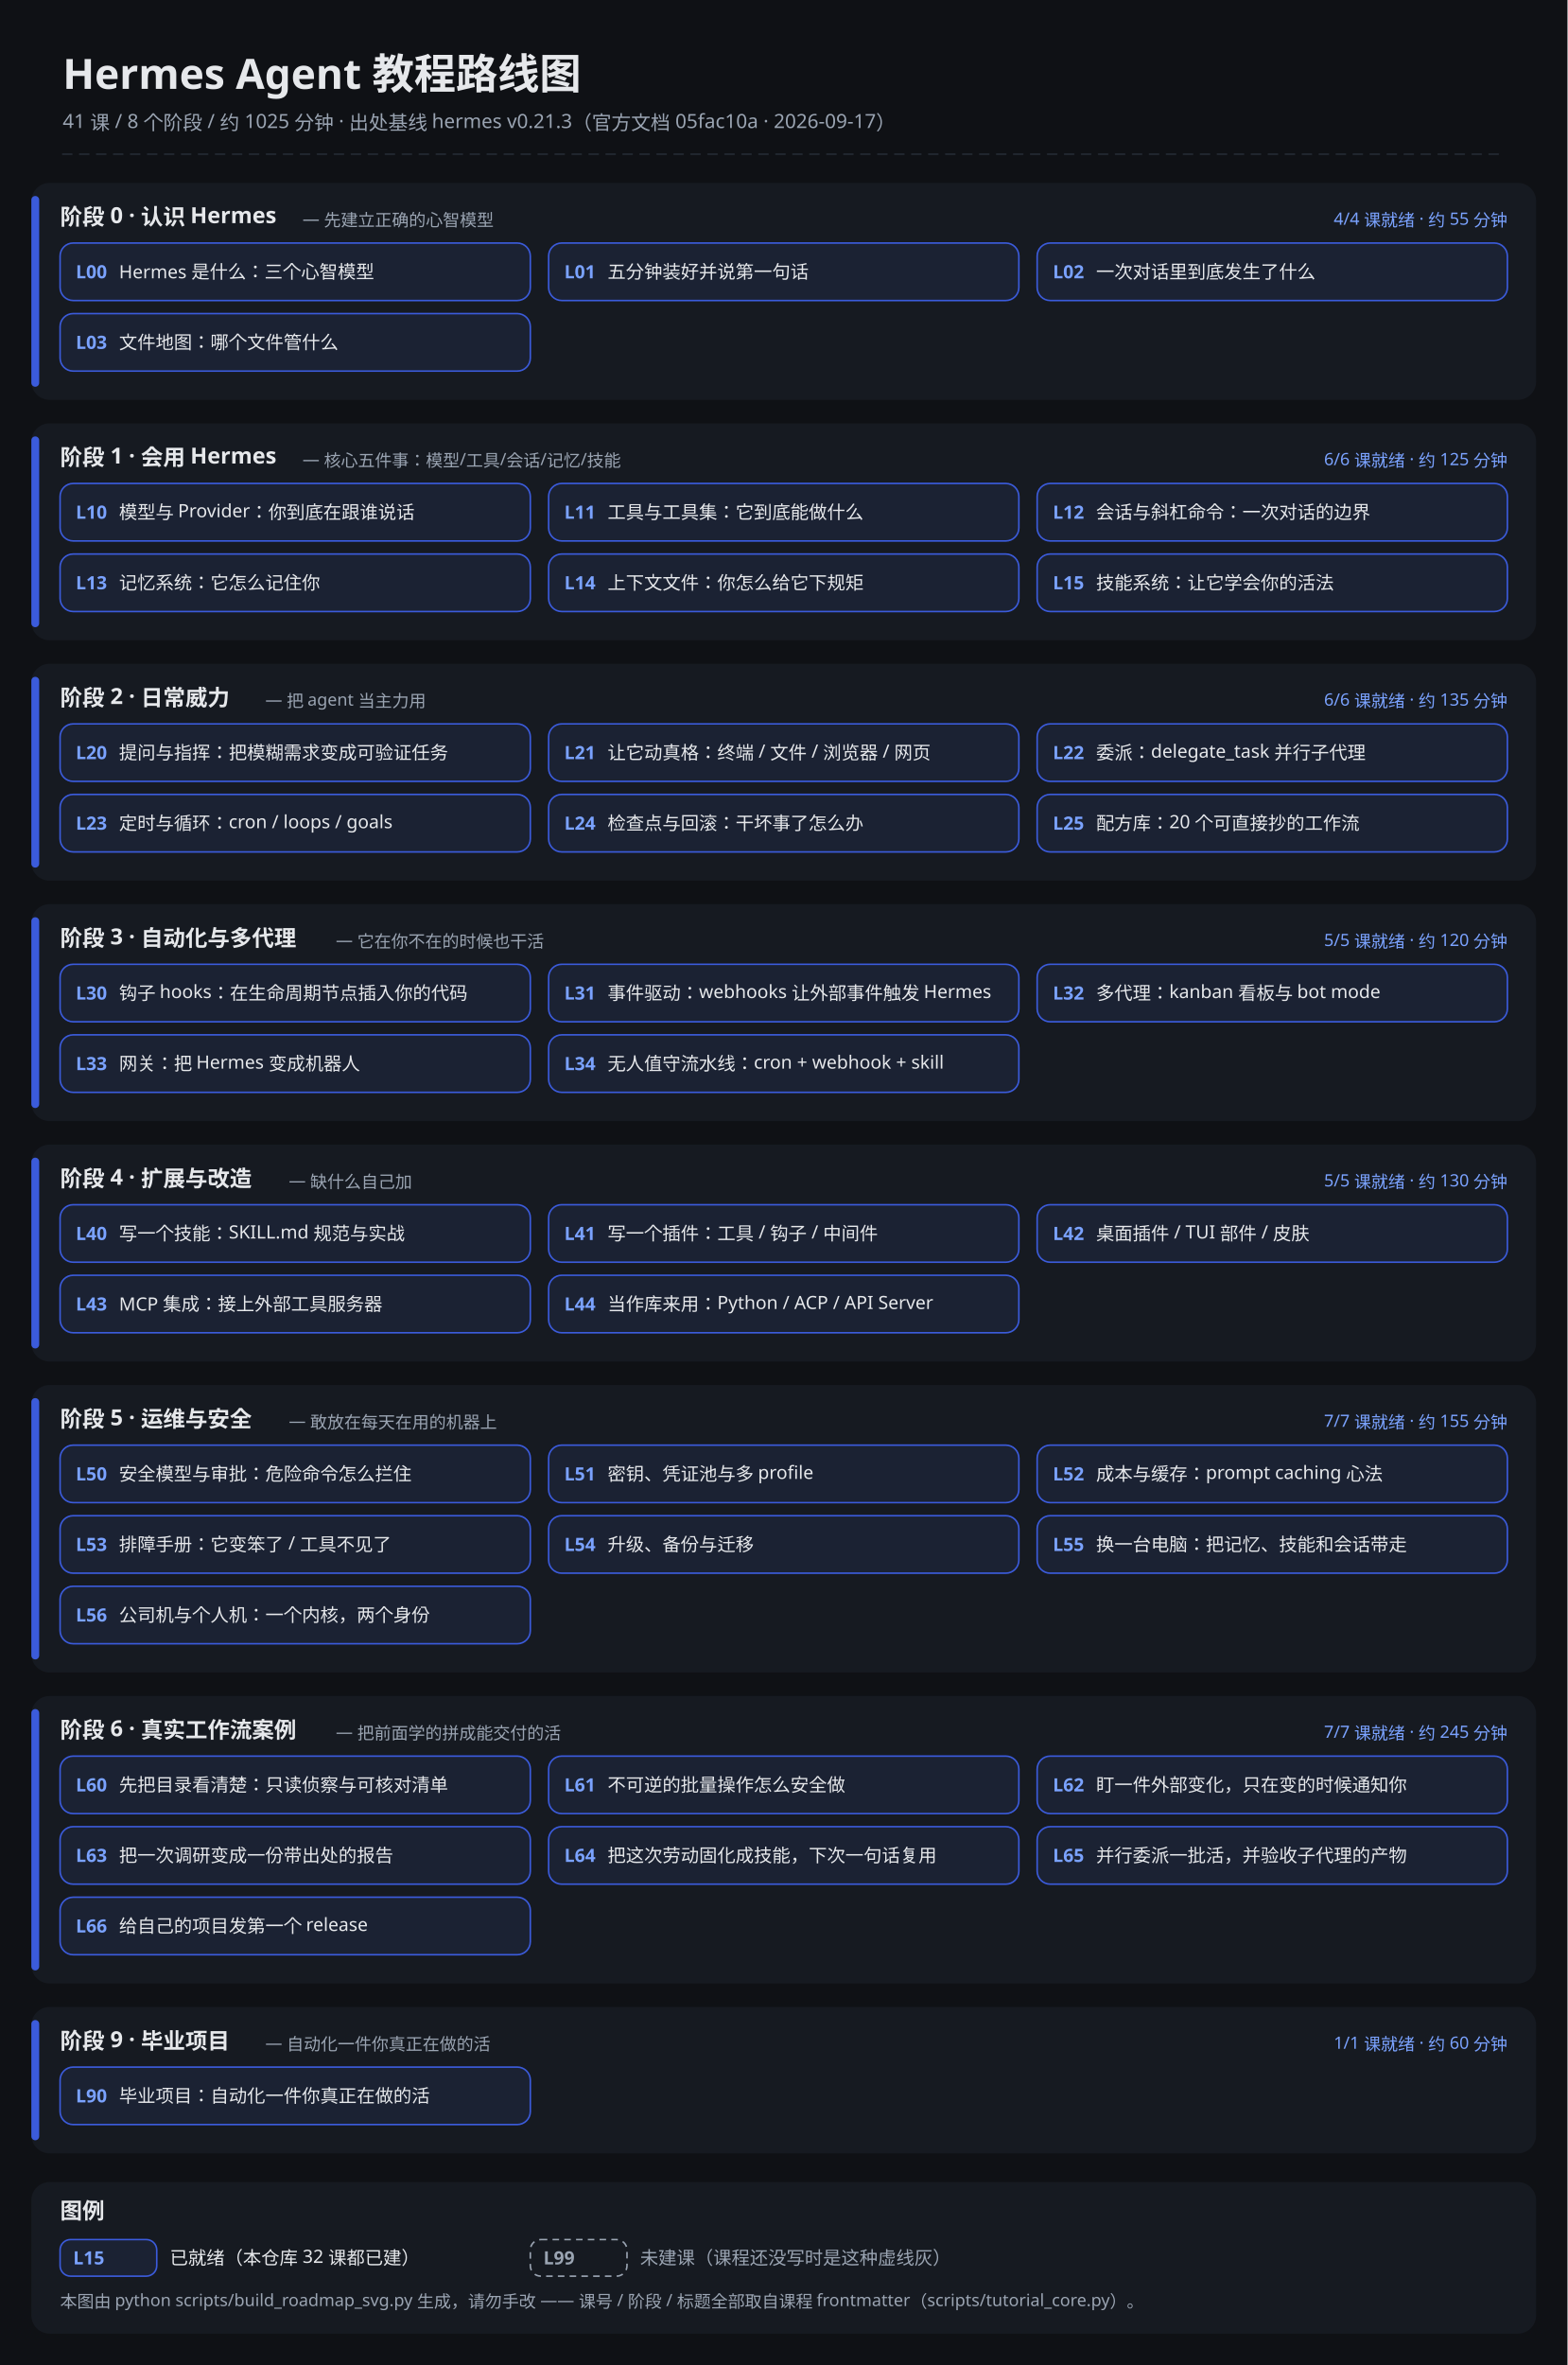
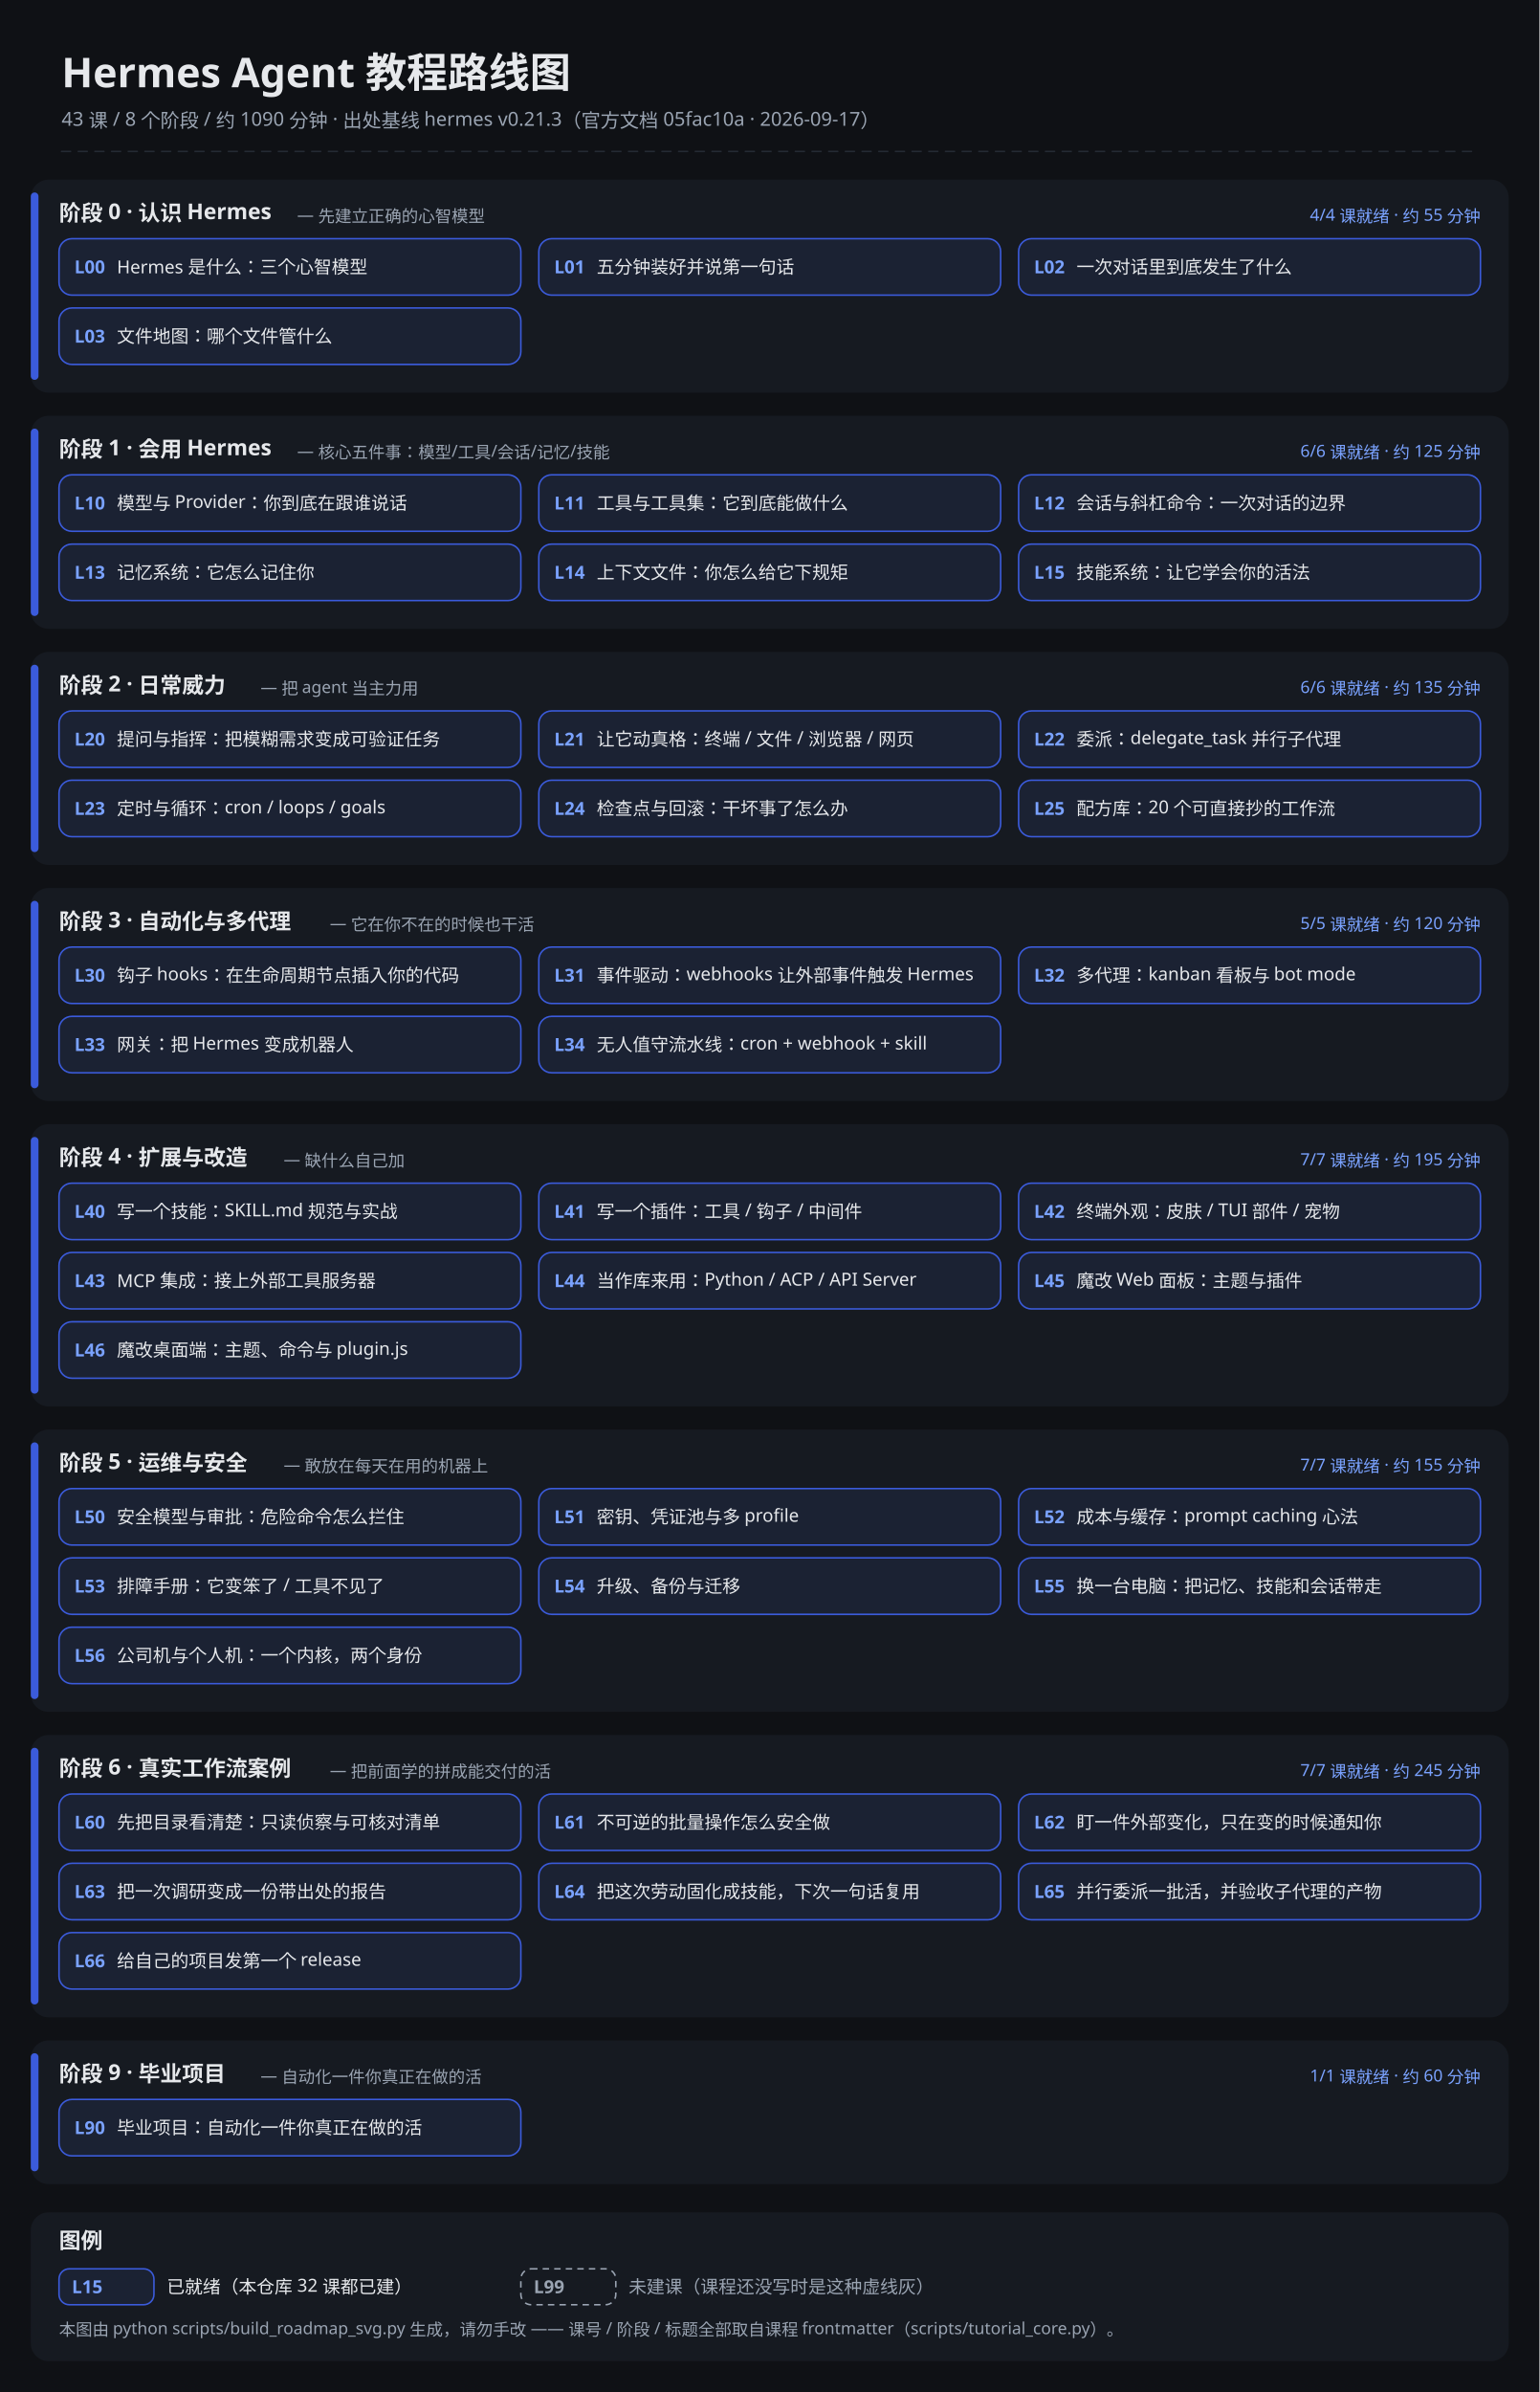
- <svg xmlns="http://www.w3.org/2000/svg" width="1200" height="1810" viewBox="0 0 1200 1810" role="img" aria-labelledby="rm-title rm-desc">
-   <rect x="0" y="0" width="1200" height="1810" fill="#0f1115" />
+ <svg xmlns="http://www.w3.org/2000/svg" width="1200" height="1864" viewBox="0 0 1200 1864" role="img" aria-labelledby="rm-title rm-desc">
+   <rect x="0" y="0" width="1200" height="1864" fill="#0f1115" />
  <text x="48" y="68" font-family="system-ui, 'Microsoft YaHei', 'PingFang SC', sans-serif" font-size="32" fill="#e6e8eb" font-weight="700">Hermes Agent 教程路线图</text>
-   <text x="48" y="98" font-family="system-ui, 'Microsoft YaHei', 'PingFang SC', sans-serif" font-size="15" fill="#9aa4b2">41 课 / 8 个阶段 / 约 1025 分钟 · 出处基线 hermes v0.21.3（官方文档 05fac10a · 2026-09-17）</text>
+   <text x="48" y="98" font-family="system-ui, 'Microsoft YaHei', 'PingFang SC', sans-serif" font-size="15" fill="#9aa4b2">43 课 / 8 个阶段 / 约 1090 分钟 · 出处基线 hermes v0.21.3（官方文档 05fac10a · 2026-09-17）</text>
  <line x1="48" y1="118" x2="1152" y2="118" stroke="#242a33" stroke-width="1.2" stroke-dasharray="7 6" stroke-linecap="round" />
  <rect x="24" y="140" width="1152" height="166" fill="#161a21" rx="14" />
  <rect x="24" y="150" width="6" height="146" fill="#3b5bdb" rx="3" />
  <text x="46" y="172" font-family="system-ui, 'Microsoft YaHei', 'PingFang SC', sans-serif" font-size="17" fill="#e6e8eb" font-weight="700">阶段 0 · 认识 Hermes</text>
  <text x="231.6" y="172" font-family="system-ui, 'Microsoft YaHei', 'PingFang SC', sans-serif" font-size="13" fill="#9aa4b2">— 先建立正确的心智模型</text>
  <text x="1154" y="172" font-family="system-ui, 'Microsoft YaHei', 'PingFang SC', sans-serif" font-size="13" fill="#7aa2ff" text-anchor="end">4/4 课就绪 · 约 55 分钟</text>
  <g>
    <rect x="46" y="186" width="360" height="44" fill="#1b2233" rx="10" stroke="#3b5bdb" stroke-width="1.2" />
    <text x="58" y="213" font-family="system-ui, 'Microsoft YaHei', 'PingFang SC', sans-serif" font-size="14" fill="#7aa2ff" font-weight="600">L00</text>
    <text x="91.1" y="213" font-family="system-ui, 'Microsoft YaHei', 'PingFang SC', sans-serif" font-size="14" fill="#e6e8eb">Hermes 是什么：三个心智模型</text>
  </g>
  <g>
    <rect x="420" y="186" width="360" height="44" fill="#1b2233" rx="10" stroke="#3b5bdb" stroke-width="1.2" />
    <text x="432" y="213" font-family="system-ui, 'Microsoft YaHei', 'PingFang SC', sans-serif" font-size="14" fill="#7aa2ff" font-weight="600">L01</text>
    <text x="465.1" y="213" font-family="system-ui, 'Microsoft YaHei', 'PingFang SC', sans-serif" font-size="14" fill="#e6e8eb">五分钟装好并说第一句话</text>
  </g>
  <g>
    <rect x="794" y="186" width="360" height="44" fill="#1b2233" rx="10" stroke="#3b5bdb" stroke-width="1.2" />
    <text x="806" y="213" font-family="system-ui, 'Microsoft YaHei', 'PingFang SC', sans-serif" font-size="14" fill="#7aa2ff" font-weight="600">L02</text>
    <text x="839.1" y="213" font-family="system-ui, 'Microsoft YaHei', 'PingFang SC', sans-serif" font-size="14" fill="#e6e8eb">一次对话里到底发生了什么</text>
  </g>
  <g>
    <rect x="46" y="240" width="360" height="44" fill="#1b2233" rx="10" stroke="#3b5bdb" stroke-width="1.2" />
    <text x="58" y="267" font-family="system-ui, 'Microsoft YaHei', 'PingFang SC', sans-serif" font-size="14" fill="#7aa2ff" font-weight="600">L03</text>
    <text x="91.1" y="267" font-family="system-ui, 'Microsoft YaHei', 'PingFang SC', sans-serif" font-size="14" fill="#e6e8eb">文件地图：哪个文件管什么</text>
  </g>
  <rect x="24" y="324" width="1152" height="166" fill="#161a21" rx="14" />
  <rect x="24" y="334" width="6" height="146" fill="#3b5bdb" rx="3" />
  <text x="46" y="356" font-family="system-ui, 'Microsoft YaHei', 'PingFang SC', sans-serif" font-size="17" fill="#e6e8eb" font-weight="700">阶段 1 · 会用 Hermes</text>
  <text x="231.6" y="356" font-family="system-ui, 'Microsoft YaHei', 'PingFang SC', sans-serif" font-size="13" fill="#9aa4b2">— 核心五件事：模型/工具/会话/记忆/技能</text>
  <text x="1154" y="356" font-family="system-ui, 'Microsoft YaHei', 'PingFang SC', sans-serif" font-size="13" fill="#7aa2ff" text-anchor="end">6/6 课就绪 · 约 125 分钟</text>
  <g>
    <rect x="46" y="370" width="360" height="44" fill="#1b2233" rx="10" stroke="#3b5bdb" stroke-width="1.2" />
    <text x="58" y="397" font-family="system-ui, 'Microsoft YaHei', 'PingFang SC', sans-serif" font-size="14" fill="#7aa2ff" font-weight="600">L10</text>
    <text x="91.1" y="397" font-family="system-ui, 'Microsoft YaHei', 'PingFang SC', sans-serif" font-size="14" fill="#e6e8eb">模型与 Provider：你到底在跟谁说话</text>
  </g>
  <g>
    <rect x="420" y="370" width="360" height="44" fill="#1b2233" rx="10" stroke="#3b5bdb" stroke-width="1.2" />
    <text x="432" y="397" font-family="system-ui, 'Microsoft YaHei', 'PingFang SC', sans-serif" font-size="14" fill="#7aa2ff" font-weight="600">L11</text>
    <text x="465.1" y="397" font-family="system-ui, 'Microsoft YaHei', 'PingFang SC', sans-serif" font-size="14" fill="#e6e8eb">工具与工具集：它到底能做什么</text>
  </g>
  <g>
    <rect x="794" y="370" width="360" height="44" fill="#1b2233" rx="10" stroke="#3b5bdb" stroke-width="1.2" />
    <text x="806" y="397" font-family="system-ui, 'Microsoft YaHei', 'PingFang SC', sans-serif" font-size="14" fill="#7aa2ff" font-weight="600">L12</text>
    <text x="839.1" y="397" font-family="system-ui, 'Microsoft YaHei', 'PingFang SC', sans-serif" font-size="14" fill="#e6e8eb">会话与斜杠命令：一次对话的边界</text>
  </g>
  <g>
    <rect x="46" y="424" width="360" height="44" fill="#1b2233" rx="10" stroke="#3b5bdb" stroke-width="1.2" />
    <text x="58" y="451" font-family="system-ui, 'Microsoft YaHei', 'PingFang SC', sans-serif" font-size="14" fill="#7aa2ff" font-weight="600">L13</text>
    <text x="91.1" y="451" font-family="system-ui, 'Microsoft YaHei', 'PingFang SC', sans-serif" font-size="14" fill="#e6e8eb">记忆系统：它怎么记住你</text>
  </g>
  <g>
    <rect x="420" y="424" width="360" height="44" fill="#1b2233" rx="10" stroke="#3b5bdb" stroke-width="1.2" />
    <text x="432" y="451" font-family="system-ui, 'Microsoft YaHei', 'PingFang SC', sans-serif" font-size="14" fill="#7aa2ff" font-weight="600">L14</text>
    <text x="465.1" y="451" font-family="system-ui, 'Microsoft YaHei', 'PingFang SC', sans-serif" font-size="14" fill="#e6e8eb">上下文文件：你怎么给它下规矩</text>
  </g>
  <g>
    <rect x="794" y="424" width="360" height="44" fill="#1b2233" rx="10" stroke="#3b5bdb" stroke-width="1.2" />
    <text x="806" y="451" font-family="system-ui, 'Microsoft YaHei', 'PingFang SC', sans-serif" font-size="14" fill="#7aa2ff" font-weight="600">L15</text>
    <text x="839.1" y="451" font-family="system-ui, 'Microsoft YaHei', 'PingFang SC', sans-serif" font-size="14" fill="#e6e8eb">技能系统：让它学会你的活法</text>
  </g>
  <rect x="24" y="508" width="1152" height="166" fill="#161a21" rx="14" />
  <rect x="24" y="518" width="6" height="146" fill="#3b5bdb" rx="3" />
  <text x="46" y="540" font-family="system-ui, 'Microsoft YaHei', 'PingFang SC', sans-serif" font-size="17" fill="#e6e8eb" font-weight="700">阶段 2 · 日常威力</text>
  <text x="203.1" y="540" font-family="system-ui, 'Microsoft YaHei', 'PingFang SC', sans-serif" font-size="13" fill="#9aa4b2">— 把 agent 当主力用</text>
  <text x="1154" y="540" font-family="system-ui, 'Microsoft YaHei', 'PingFang SC', sans-serif" font-size="13" fill="#7aa2ff" text-anchor="end">6/6 课就绪 · 约 135 分钟</text>
  <g>
    <rect x="46" y="554" width="360" height="44" fill="#1b2233" rx="10" stroke="#3b5bdb" stroke-width="1.2" />
    <text x="58" y="581" font-family="system-ui, 'Microsoft YaHei', 'PingFang SC', sans-serif" font-size="14" fill="#7aa2ff" font-weight="600">L20</text>
    <text x="91.1" y="581" font-family="system-ui, 'Microsoft YaHei', 'PingFang SC', sans-serif" font-size="14" fill="#e6e8eb">提问与指挥：把模糊需求变成可验证任务</text>
  </g>
  <g>
    <rect x="420" y="554" width="360" height="44" fill="#1b2233" rx="10" stroke="#3b5bdb" stroke-width="1.2" />
    <text x="432" y="581" font-family="system-ui, 'Microsoft YaHei', 'PingFang SC', sans-serif" font-size="14" fill="#7aa2ff" font-weight="600">L21</text>
    <text x="465.1" y="581" font-family="system-ui, 'Microsoft YaHei', 'PingFang SC', sans-serif" font-size="14" fill="#e6e8eb">让它动真格：终端 / 文件 / 浏览器 / 网页</text>
  </g>
  <g>
    <rect x="794" y="554" width="360" height="44" fill="#1b2233" rx="10" stroke="#3b5bdb" stroke-width="1.2" />
    <text x="806" y="581" font-family="system-ui, 'Microsoft YaHei', 'PingFang SC', sans-serif" font-size="14" fill="#7aa2ff" font-weight="600">L22</text>
    <text x="839.1" y="581" font-family="system-ui, 'Microsoft YaHei', 'PingFang SC', sans-serif" font-size="14" fill="#e6e8eb">委派：delegate_task 并行子代理</text>
  </g>
  <g>
    <rect x="46" y="608" width="360" height="44" fill="#1b2233" rx="10" stroke="#3b5bdb" stroke-width="1.2" />
    <text x="58" y="635" font-family="system-ui, 'Microsoft YaHei', 'PingFang SC', sans-serif" font-size="14" fill="#7aa2ff" font-weight="600">L23</text>
    <text x="91.1" y="635" font-family="system-ui, 'Microsoft YaHei', 'PingFang SC', sans-serif" font-size="14" fill="#e6e8eb">定时与循环：cron / loops / goals</text>
  </g>
  <g>
    <rect x="420" y="608" width="360" height="44" fill="#1b2233" rx="10" stroke="#3b5bdb" stroke-width="1.2" />
    <text x="432" y="635" font-family="system-ui, 'Microsoft YaHei', 'PingFang SC', sans-serif" font-size="14" fill="#7aa2ff" font-weight="600">L24</text>
    <text x="465.1" y="635" font-family="system-ui, 'Microsoft YaHei', 'PingFang SC', sans-serif" font-size="14" fill="#e6e8eb">检查点与回滚：干坏事了怎么办</text>
  </g>
  <g>
    <rect x="794" y="608" width="360" height="44" fill="#1b2233" rx="10" stroke="#3b5bdb" stroke-width="1.2" />
    <text x="806" y="635" font-family="system-ui, 'Microsoft YaHei', 'PingFang SC', sans-serif" font-size="14" fill="#7aa2ff" font-weight="600">L25</text>
    <text x="839.1" y="635" font-family="system-ui, 'Microsoft YaHei', 'PingFang SC', sans-serif" font-size="14" fill="#e6e8eb">配方库：20 个可直接抄的工作流</text>
  </g>
  <rect x="24" y="692" width="1152" height="166" fill="#161a21" rx="14" />
  <rect x="24" y="702" width="6" height="146" fill="#3b5bdb" rx="3" />
  <text x="46" y="724" font-family="system-ui, 'Microsoft YaHei', 'PingFang SC', sans-serif" font-size="17" fill="#e6e8eb" font-weight="700">阶段 3 · 自动化与多代理</text>
  <text x="257.1" y="724" font-family="system-ui, 'Microsoft YaHei', 'PingFang SC', sans-serif" font-size="13" fill="#9aa4b2">— 它在你不在的时候也干活</text>
  <text x="1154" y="724" font-family="system-ui, 'Microsoft YaHei', 'PingFang SC', sans-serif" font-size="13" fill="#7aa2ff" text-anchor="end">5/5 课就绪 · 约 120 分钟</text>
  <g>
    <rect x="46" y="738" width="360" height="44" fill="#1b2233" rx="10" stroke="#3b5bdb" stroke-width="1.2" />
    <text x="58" y="765" font-family="system-ui, 'Microsoft YaHei', 'PingFang SC', sans-serif" font-size="14" fill="#7aa2ff" font-weight="600">L30</text>
    <text x="91.1" y="765" font-family="system-ui, 'Microsoft YaHei', 'PingFang SC', sans-serif" font-size="14" fill="#e6e8eb">钩子 hooks：在生命周期节点插入你的代码</text>
  </g>
  <g>
    <rect x="420" y="738" width="360" height="44" fill="#1b2233" rx="10" stroke="#3b5bdb" stroke-width="1.2" />
    <text x="432" y="765" font-family="system-ui, 'Microsoft YaHei', 'PingFang SC', sans-serif" font-size="14" fill="#7aa2ff" font-weight="600">L31</text>
    <text x="465.1" y="765" font-family="system-ui, 'Microsoft YaHei', 'PingFang SC', sans-serif" font-size="14" fill="#e6e8eb">事件驱动：webhooks 让外部事件触发 Hermes</text>
  </g>
  <g>
    <rect x="794" y="738" width="360" height="44" fill="#1b2233" rx="10" stroke="#3b5bdb" stroke-width="1.2" />
    <text x="806" y="765" font-family="system-ui, 'Microsoft YaHei', 'PingFang SC', sans-serif" font-size="14" fill="#7aa2ff" font-weight="600">L32</text>
    <text x="839.1" y="765" font-family="system-ui, 'Microsoft YaHei', 'PingFang SC', sans-serif" font-size="14" fill="#e6e8eb">多代理：kanban 看板与 bot mode</text>
  </g>
  <g>
    <rect x="46" y="792" width="360" height="44" fill="#1b2233" rx="10" stroke="#3b5bdb" stroke-width="1.2" />
    <text x="58" y="819" font-family="system-ui, 'Microsoft YaHei', 'PingFang SC', sans-serif" font-size="14" fill="#7aa2ff" font-weight="600">L33</text>
    <text x="91.1" y="819" font-family="system-ui, 'Microsoft YaHei', 'PingFang SC', sans-serif" font-size="14" fill="#e6e8eb">网关：把 Hermes 变成机器人</text>
  </g>
  <g>
    <rect x="420" y="792" width="360" height="44" fill="#1b2233" rx="10" stroke="#3b5bdb" stroke-width="1.2" />
    <text x="432" y="819" font-family="system-ui, 'Microsoft YaHei', 'PingFang SC', sans-serif" font-size="14" fill="#7aa2ff" font-weight="600">L34</text>
    <text x="465.1" y="819" font-family="system-ui, 'Microsoft YaHei', 'PingFang SC', sans-serif" font-size="14" fill="#e6e8eb">无人值守流水线：cron + webhook + skill</text>
  </g>
-   <rect x="24" y="876" width="1152" height="166" fill="#161a21" rx="14" />
-   <rect x="24" y="886" width="6" height="146" fill="#3b5bdb" rx="3" />
+   <rect x="24" y="876" width="1152" height="220" fill="#161a21" rx="14" />
+   <rect x="24" y="886" width="6" height="200" fill="#3b5bdb" rx="3" />
  <text x="46" y="908" font-family="system-ui, 'Microsoft YaHei', 'PingFang SC', sans-serif" font-size="17" fill="#e6e8eb" font-weight="700">阶段 4 · 扩展与改造</text>
  <text x="221.1" y="908" font-family="system-ui, 'Microsoft YaHei', 'PingFang SC', sans-serif" font-size="13" fill="#9aa4b2">— 缺什么自己加</text>
-   <text x="1154" y="908" font-family="system-ui, 'Microsoft YaHei', 'PingFang SC', sans-serif" font-size="13" fill="#7aa2ff" text-anchor="end">5/5 课就绪 · 约 130 分钟</text>
+   <text x="1154" y="908" font-family="system-ui, 'Microsoft YaHei', 'PingFang SC', sans-serif" font-size="13" fill="#7aa2ff" text-anchor="end">7/7 课就绪 · 约 195 分钟</text>
  <g>
    <rect x="46" y="922" width="360" height="44" fill="#1b2233" rx="10" stroke="#3b5bdb" stroke-width="1.2" />
    <text x="58" y="949" font-family="system-ui, 'Microsoft YaHei', 'PingFang SC', sans-serif" font-size="14" fill="#7aa2ff" font-weight="600">L40</text>
    <text x="91.1" y="949" font-family="system-ui, 'Microsoft YaHei', 'PingFang SC', sans-serif" font-size="14" fill="#e6e8eb">写一个技能：SKILL.md 规范与实战</text>
  </g>
  <g>
    <rect x="420" y="922" width="360" height="44" fill="#1b2233" rx="10" stroke="#3b5bdb" stroke-width="1.2" />
    <text x="432" y="949" font-family="system-ui, 'Microsoft YaHei', 'PingFang SC', sans-serif" font-size="14" fill="#7aa2ff" font-weight="600">L41</text>
    <text x="465.1" y="949" font-family="system-ui, 'Microsoft YaHei', 'PingFang SC', sans-serif" font-size="14" fill="#e6e8eb">写一个插件：工具 / 钩子 / 中间件</text>
  </g>
  <g>
    <rect x="794" y="922" width="360" height="44" fill="#1b2233" rx="10" stroke="#3b5bdb" stroke-width="1.2" />
    <text x="806" y="949" font-family="system-ui, 'Microsoft YaHei', 'PingFang SC', sans-serif" font-size="14" fill="#7aa2ff" font-weight="600">L42</text>
-     <text x="839.1" y="949" font-family="system-ui, 'Microsoft YaHei', 'PingFang SC', sans-serif" font-size="14" fill="#e6e8eb">桌面插件 / TUI 部件 / 皮肤</text>
+     <text x="839.1" y="949" font-family="system-ui, 'Microsoft YaHei', 'PingFang SC', sans-serif" font-size="14" fill="#e6e8eb">终端外观：皮肤 / TUI 部件 / 宠物</text>
  </g>
  <g>
    <rect x="46" y="976" width="360" height="44" fill="#1b2233" rx="10" stroke="#3b5bdb" stroke-width="1.2" />
    <text x="58" y="1003" font-family="system-ui, 'Microsoft YaHei', 'PingFang SC', sans-serif" font-size="14" fill="#7aa2ff" font-weight="600">L43</text>
    <text x="91.1" y="1003" font-family="system-ui, 'Microsoft YaHei', 'PingFang SC', sans-serif" font-size="14" fill="#e6e8eb">MCP 集成：接上外部工具服务器</text>
  </g>
  <g>
    <rect x="420" y="976" width="360" height="44" fill="#1b2233" rx="10" stroke="#3b5bdb" stroke-width="1.2" />
    <text x="432" y="1003" font-family="system-ui, 'Microsoft YaHei', 'PingFang SC', sans-serif" font-size="14" fill="#7aa2ff" font-weight="600">L44</text>
    <text x="465.1" y="1003" font-family="system-ui, 'Microsoft YaHei', 'PingFang SC', sans-serif" font-size="14" fill="#e6e8eb">当作库来用：Python / ACP / API Server</text>
  </g>
-   <rect x="24" y="1060" width="1152" height="220" fill="#161a21" rx="14" />
-   <rect x="24" y="1070" width="6" height="200" fill="#3b5bdb" rx="3" />
-   <text x="46" y="1092" font-family="system-ui, 'Microsoft YaHei', 'PingFang SC', sans-serif" font-size="17" fill="#e6e8eb" font-weight="700">阶段 5 · 运维与安全</text>
-   <text x="221.1" y="1092" font-family="system-ui, 'Microsoft YaHei', 'PingFang SC', sans-serif" font-size="13" fill="#9aa4b2">— 敢放在每天在用的机器上</text>
-   <text x="1154" y="1092" font-family="system-ui, 'Microsoft YaHei', 'PingFang SC', sans-serif" font-size="13" fill="#7aa2ff" text-anchor="end">7/7 课就绪 · 约 155 分钟</text>
-   <g>
-     <rect x="46" y="1106" width="360" height="44" fill="#1b2233" rx="10" stroke="#3b5bdb" stroke-width="1.2" />
-     <text x="58" y="1133" font-family="system-ui, 'Microsoft YaHei', 'PingFang SC', sans-serif" font-size="14" fill="#7aa2ff" font-weight="600">L50</text>
-     <text x="91.1" y="1133" font-family="system-ui, 'Microsoft YaHei', 'PingFang SC', sans-serif" font-size="14" fill="#e6e8eb">安全模型与审批：危险命令怎么拦住</text>
-   </g>
-   <g>
-     <rect x="420" y="1106" width="360" height="44" fill="#1b2233" rx="10" stroke="#3b5bdb" stroke-width="1.2" />
-     <text x="432" y="1133" font-family="system-ui, 'Microsoft YaHei', 'PingFang SC', sans-serif" font-size="14" fill="#7aa2ff" font-weight="600">L51</text>
-     <text x="465.1" y="1133" font-family="system-ui, 'Microsoft YaHei', 'PingFang SC', sans-serif" font-size="14" fill="#e6e8eb">密钥、凭证池与多 profile</text>
-   </g>
-   <g>
-     <rect x="794" y="1106" width="360" height="44" fill="#1b2233" rx="10" stroke="#3b5bdb" stroke-width="1.2" />
-     <text x="806" y="1133" font-family="system-ui, 'Microsoft YaHei', 'PingFang SC', sans-serif" font-size="14" fill="#7aa2ff" font-weight="600">L52</text>
-     <text x="839.1" y="1133" font-family="system-ui, 'Microsoft YaHei', 'PingFang SC', sans-serif" font-size="14" fill="#e6e8eb">成本与缓存：prompt caching 心法</text>
-   </g>
+   <g>
+     <rect x="794" y="976" width="360" height="44" fill="#1b2233" rx="10" stroke="#3b5bdb" stroke-width="1.2" />
+     <text x="806" y="1003" font-family="system-ui, 'Microsoft YaHei', 'PingFang SC', sans-serif" font-size="14" fill="#7aa2ff" font-weight="600">L45</text>
+     <text x="839.1" y="1003" font-family="system-ui, 'Microsoft YaHei', 'PingFang SC', sans-serif" font-size="14" fill="#e6e8eb">魔改 Web 面板：主题与插件</text>
+   </g>
+   <g>
+     <rect x="46" y="1030" width="360" height="44" fill="#1b2233" rx="10" stroke="#3b5bdb" stroke-width="1.2" />
+     <text x="58" y="1057" font-family="system-ui, 'Microsoft YaHei', 'PingFang SC', sans-serif" font-size="14" fill="#7aa2ff" font-weight="600">L46</text>
+     <text x="91.1" y="1057" font-family="system-ui, 'Microsoft YaHei', 'PingFang SC', sans-serif" font-size="14" fill="#e6e8eb">魔改桌面端：主题、命令与 plugin.js</text>
+   </g>
+   <rect x="24" y="1114" width="1152" height="220" fill="#161a21" rx="14" />
+   <rect x="24" y="1124" width="6" height="200" fill="#3b5bdb" rx="3" />
+   <text x="46" y="1146" font-family="system-ui, 'Microsoft YaHei', 'PingFang SC', sans-serif" font-size="17" fill="#e6e8eb" font-weight="700">阶段 5 · 运维与安全</text>
+   <text x="221.1" y="1146" font-family="system-ui, 'Microsoft YaHei', 'PingFang SC', sans-serif" font-size="13" fill="#9aa4b2">— 敢放在每天在用的机器上</text>
+   <text x="1154" y="1146" font-family="system-ui, 'Microsoft YaHei', 'PingFang SC', sans-serif" font-size="13" fill="#7aa2ff" text-anchor="end">7/7 课就绪 · 约 155 分钟</text>
  <g>
    <rect x="46" y="1160" width="360" height="44" fill="#1b2233" rx="10" stroke="#3b5bdb" stroke-width="1.2" />
-     <text x="58" y="1187" font-family="system-ui, 'Microsoft YaHei', 'PingFang SC', sans-serif" font-size="14" fill="#7aa2ff" font-weight="600">L53</text>
-     <text x="91.1" y="1187" font-family="system-ui, 'Microsoft YaHei', 'PingFang SC', sans-serif" font-size="14" fill="#e6e8eb">排障手册：它变笨了 / 工具不见了</text>
+     <text x="58" y="1187" font-family="system-ui, 'Microsoft YaHei', 'PingFang SC', sans-serif" font-size="14" fill="#7aa2ff" font-weight="600">L50</text>
+     <text x="91.1" y="1187" font-family="system-ui, 'Microsoft YaHei', 'PingFang SC', sans-serif" font-size="14" fill="#e6e8eb">安全模型与审批：危险命令怎么拦住</text>
  </g>
  <g>
    <rect x="420" y="1160" width="360" height="44" fill="#1b2233" rx="10" stroke="#3b5bdb" stroke-width="1.2" />
-     <text x="432" y="1187" font-family="system-ui, 'Microsoft YaHei', 'PingFang SC', sans-serif" font-size="14" fill="#7aa2ff" font-weight="600">L54</text>
-     <text x="465.1" y="1187" font-family="system-ui, 'Microsoft YaHei', 'PingFang SC', sans-serif" font-size="14" fill="#e6e8eb">升级、备份与迁移</text>
+     <text x="432" y="1187" font-family="system-ui, 'Microsoft YaHei', 'PingFang SC', sans-serif" font-size="14" fill="#7aa2ff" font-weight="600">L51</text>
+     <text x="465.1" y="1187" font-family="system-ui, 'Microsoft YaHei', 'PingFang SC', sans-serif" font-size="14" fill="#e6e8eb">密钥、凭证池与多 profile</text>
  </g>
  <g>
    <rect x="794" y="1160" width="360" height="44" fill="#1b2233" rx="10" stroke="#3b5bdb" stroke-width="1.2" />
-     <text x="806" y="1187" font-family="system-ui, 'Microsoft YaHei', 'PingFang SC', sans-serif" font-size="14" fill="#7aa2ff" font-weight="600">L55</text>
-     <text x="839.1" y="1187" font-family="system-ui, 'Microsoft YaHei', 'PingFang SC', sans-serif" font-size="14" fill="#e6e8eb">换一台电脑：把记忆、技能和会话带走</text>
+     <text x="806" y="1187" font-family="system-ui, 'Microsoft YaHei', 'PingFang SC', sans-serif" font-size="14" fill="#7aa2ff" font-weight="600">L52</text>
+     <text x="839.1" y="1187" font-family="system-ui, 'Microsoft YaHei', 'PingFang SC', sans-serif" font-size="14" fill="#e6e8eb">成本与缓存：prompt caching 心法</text>
  </g>
  <g>
    <rect x="46" y="1214" width="360" height="44" fill="#1b2233" rx="10" stroke="#3b5bdb" stroke-width="1.2" />
-     <text x="58" y="1241" font-family="system-ui, 'Microsoft YaHei', 'PingFang SC', sans-serif" font-size="14" fill="#7aa2ff" font-weight="600">L56</text>
-     <text x="91.1" y="1241" font-family="system-ui, 'Microsoft YaHei', 'PingFang SC', sans-serif" font-size="14" fill="#e6e8eb">公司机与个人机：一个内核，两个身份</text>
-   </g>
-   <rect x="24" y="1298" width="1152" height="220" fill="#161a21" rx="14" />
-   <rect x="24" y="1308" width="6" height="200" fill="#3b5bdb" rx="3" />
-   <text x="46" y="1330" font-family="system-ui, 'Microsoft YaHei', 'PingFang SC', sans-serif" font-size="17" fill="#e6e8eb" font-weight="700">阶段 6 · 真实工作流案例</text>
-   <text x="257.1" y="1330" font-family="system-ui, 'Microsoft YaHei', 'PingFang SC', sans-serif" font-size="13" fill="#9aa4b2">— 把前面学的拼成能交付的活</text>
-   <text x="1154" y="1330" font-family="system-ui, 'Microsoft YaHei', 'PingFang SC', sans-serif" font-size="13" fill="#7aa2ff" text-anchor="end">7/7 课就绪 · 约 245 分钟</text>
-   <g>
-     <rect x="46" y="1344" width="360" height="44" fill="#1b2233" rx="10" stroke="#3b5bdb" stroke-width="1.2" />
-     <text x="58" y="1371" font-family="system-ui, 'Microsoft YaHei', 'PingFang SC', sans-serif" font-size="14" fill="#7aa2ff" font-weight="600">L60</text>
-     <text x="91.1" y="1371" font-family="system-ui, 'Microsoft YaHei', 'PingFang SC', sans-serif" font-size="14" fill="#e6e8eb">先把目录看清楚：只读侦察与可核对清单</text>
-   </g>
-   <g>
-     <rect x="420" y="1344" width="360" height="44" fill="#1b2233" rx="10" stroke="#3b5bdb" stroke-width="1.2" />
-     <text x="432" y="1371" font-family="system-ui, 'Microsoft YaHei', 'PingFang SC', sans-serif" font-size="14" fill="#7aa2ff" font-weight="600">L61</text>
-     <text x="465.1" y="1371" font-family="system-ui, 'Microsoft YaHei', 'PingFang SC', sans-serif" font-size="14" fill="#e6e8eb">不可逆的批量操作怎么安全做</text>
-   </g>
-   <g>
-     <rect x="794" y="1344" width="360" height="44" fill="#1b2233" rx="10" stroke="#3b5bdb" stroke-width="1.2" />
-     <text x="806" y="1371" font-family="system-ui, 'Microsoft YaHei', 'PingFang SC', sans-serif" font-size="14" fill="#7aa2ff" font-weight="600">L62</text>
-     <text x="839.1" y="1371" font-family="system-ui, 'Microsoft YaHei', 'PingFang SC', sans-serif" font-size="14" fill="#e6e8eb">盯一件外部变化，只在变的时候通知你</text>
-   </g>
+     <text x="58" y="1241" font-family="system-ui, 'Microsoft YaHei', 'PingFang SC', sans-serif" font-size="14" fill="#7aa2ff" font-weight="600">L53</text>
+     <text x="91.1" y="1241" font-family="system-ui, 'Microsoft YaHei', 'PingFang SC', sans-serif" font-size="14" fill="#e6e8eb">排障手册：它变笨了 / 工具不见了</text>
+   </g>
+   <g>
+     <rect x="420" y="1214" width="360" height="44" fill="#1b2233" rx="10" stroke="#3b5bdb" stroke-width="1.2" />
+     <text x="432" y="1241" font-family="system-ui, 'Microsoft YaHei', 'PingFang SC', sans-serif" font-size="14" fill="#7aa2ff" font-weight="600">L54</text>
+     <text x="465.1" y="1241" font-family="system-ui, 'Microsoft YaHei', 'PingFang SC', sans-serif" font-size="14" fill="#e6e8eb">升级、备份与迁移</text>
+   </g>
+   <g>
+     <rect x="794" y="1214" width="360" height="44" fill="#1b2233" rx="10" stroke="#3b5bdb" stroke-width="1.2" />
+     <text x="806" y="1241" font-family="system-ui, 'Microsoft YaHei', 'PingFang SC', sans-serif" font-size="14" fill="#7aa2ff" font-weight="600">L55</text>
+     <text x="839.1" y="1241" font-family="system-ui, 'Microsoft YaHei', 'PingFang SC', sans-serif" font-size="14" fill="#e6e8eb">换一台电脑：把记忆、技能和会话带走</text>
+   </g>
+   <g>
+     <rect x="46" y="1268" width="360" height="44" fill="#1b2233" rx="10" stroke="#3b5bdb" stroke-width="1.2" />
+     <text x="58" y="1295" font-family="system-ui, 'Microsoft YaHei', 'PingFang SC', sans-serif" font-size="14" fill="#7aa2ff" font-weight="600">L56</text>
+     <text x="91.1" y="1295" font-family="system-ui, 'Microsoft YaHei', 'PingFang SC', sans-serif" font-size="14" fill="#e6e8eb">公司机与个人机：一个内核，两个身份</text>
+   </g>
+   <rect x="24" y="1352" width="1152" height="220" fill="#161a21" rx="14" />
+   <rect x="24" y="1362" width="6" height="200" fill="#3b5bdb" rx="3" />
+   <text x="46" y="1384" font-family="system-ui, 'Microsoft YaHei', 'PingFang SC', sans-serif" font-size="17" fill="#e6e8eb" font-weight="700">阶段 6 · 真实工作流案例</text>
+   <text x="257.1" y="1384" font-family="system-ui, 'Microsoft YaHei', 'PingFang SC', sans-serif" font-size="13" fill="#9aa4b2">— 把前面学的拼成能交付的活</text>
+   <text x="1154" y="1384" font-family="system-ui, 'Microsoft YaHei', 'PingFang SC', sans-serif" font-size="13" fill="#7aa2ff" text-anchor="end">7/7 课就绪 · 约 245 分钟</text>
  <g>
    <rect x="46" y="1398" width="360" height="44" fill="#1b2233" rx="10" stroke="#3b5bdb" stroke-width="1.2" />
-     <text x="58" y="1425" font-family="system-ui, 'Microsoft YaHei', 'PingFang SC', sans-serif" font-size="14" fill="#7aa2ff" font-weight="600">L63</text>
-     <text x="91.1" y="1425" font-family="system-ui, 'Microsoft YaHei', 'PingFang SC', sans-serif" font-size="14" fill="#e6e8eb">把一次调研变成一份带出处的报告</text>
+     <text x="58" y="1425" font-family="system-ui, 'Microsoft YaHei', 'PingFang SC', sans-serif" font-size="14" fill="#7aa2ff" font-weight="600">L60</text>
+     <text x="91.1" y="1425" font-family="system-ui, 'Microsoft YaHei', 'PingFang SC', sans-serif" font-size="14" fill="#e6e8eb">先把目录看清楚：只读侦察与可核对清单</text>
  </g>
  <g>
    <rect x="420" y="1398" width="360" height="44" fill="#1b2233" rx="10" stroke="#3b5bdb" stroke-width="1.2" />
-     <text x="432" y="1425" font-family="system-ui, 'Microsoft YaHei', 'PingFang SC', sans-serif" font-size="14" fill="#7aa2ff" font-weight="600">L64</text>
-     <text x="465.1" y="1425" font-family="system-ui, 'Microsoft YaHei', 'PingFang SC', sans-serif" font-size="14" fill="#e6e8eb">把这次劳动固化成技能，下次一句话复用</text>
+     <text x="432" y="1425" font-family="system-ui, 'Microsoft YaHei', 'PingFang SC', sans-serif" font-size="14" fill="#7aa2ff" font-weight="600">L61</text>
+     <text x="465.1" y="1425" font-family="system-ui, 'Microsoft YaHei', 'PingFang SC', sans-serif" font-size="14" fill="#e6e8eb">不可逆的批量操作怎么安全做</text>
  </g>
  <g>
    <rect x="794" y="1398" width="360" height="44" fill="#1b2233" rx="10" stroke="#3b5bdb" stroke-width="1.2" />
-     <text x="806" y="1425" font-family="system-ui, 'Microsoft YaHei', 'PingFang SC', sans-serif" font-size="14" fill="#7aa2ff" font-weight="600">L65</text>
-     <text x="839.1" y="1425" font-family="system-ui, 'Microsoft YaHei', 'PingFang SC', sans-serif" font-size="14" fill="#e6e8eb">并行委派一批活，并验收子代理的产物</text>
+     <text x="806" y="1425" font-family="system-ui, 'Microsoft YaHei', 'PingFang SC', sans-serif" font-size="14" fill="#7aa2ff" font-weight="600">L62</text>
+     <text x="839.1" y="1425" font-family="system-ui, 'Microsoft YaHei', 'PingFang SC', sans-serif" font-size="14" fill="#e6e8eb">盯一件外部变化，只在变的时候通知你</text>
  </g>
  <g>
    <rect x="46" y="1452" width="360" height="44" fill="#1b2233" rx="10" stroke="#3b5bdb" stroke-width="1.2" />
-     <text x="58" y="1479" font-family="system-ui, 'Microsoft YaHei', 'PingFang SC', sans-serif" font-size="14" fill="#7aa2ff" font-weight="600">L66</text>
-     <text x="91.1" y="1479" font-family="system-ui, 'Microsoft YaHei', 'PingFang SC', sans-serif" font-size="14" fill="#e6e8eb">给自己的项目发第一个 release</text>
-   </g>
-   <rect x="24" y="1536" width="1152" height="112" fill="#161a21" rx="14" />
-   <rect x="24" y="1546" width="6" height="92" fill="#3b5bdb" rx="3" />
-   <text x="46" y="1568" font-family="system-ui, 'Microsoft YaHei', 'PingFang SC', sans-serif" font-size="17" fill="#e6e8eb" font-weight="700">阶段 9 · 毕业项目</text>
-   <text x="203.1" y="1568" font-family="system-ui, 'Microsoft YaHei', 'PingFang SC', sans-serif" font-size="13" fill="#9aa4b2">— 自动化一件你真正在做的活</text>
-   <text x="1154" y="1568" font-family="system-ui, 'Microsoft YaHei', 'PingFang SC', sans-serif" font-size="13" fill="#7aa2ff" text-anchor="end">1/1 课就绪 · 约 60 分钟</text>
-   <g>
-     <rect x="46" y="1582" width="360" height="44" fill="#1b2233" rx="10" stroke="#3b5bdb" stroke-width="1.2" />
-     <text x="58" y="1609" font-family="system-ui, 'Microsoft YaHei', 'PingFang SC', sans-serif" font-size="14" fill="#7aa2ff" font-weight="600">L90</text>
-     <text x="91.1" y="1609" font-family="system-ui, 'Microsoft YaHei', 'PingFang SC', sans-serif" font-size="14" fill="#e6e8eb">毕业项目：自动化一件你真正在做的活</text>
-   </g>
-   <rect x="24" y="1670" width="1152" height="116" fill="#161a21" rx="14" />
-   <text x="46" y="1698" font-family="system-ui, 'Microsoft YaHei', 'PingFang SC', sans-serif" font-size="17" fill="#e6e8eb" font-weight="700">图例</text>
-   <rect x="46" y="1714" width="74" height="28" fill="#1b2233" rx="8" stroke="#3b5bdb" stroke-width="1.2" />
-   <text x="56" y="1733" font-family="system-ui, 'Microsoft YaHei', 'PingFang SC', sans-serif" font-size="14" fill="#7aa2ff" font-weight="600">L15</text>
-   <text x="130" y="1733" font-family="system-ui, 'Microsoft YaHei', 'PingFang SC', sans-serif" font-size="14" fill="#e6e8eb">已就绪（本仓库 32 课都已建）</text>
-   <rect x="406" y="1714" width="74" height="28" fill="none" rx="8" stroke="#9aa4b2" stroke-width="1.2" stroke-dasharray="5 4" />
-   <text x="416" y="1733" font-family="system-ui, 'Microsoft YaHei', 'PingFang SC', sans-serif" font-size="14" fill="#9aa4b2" font-weight="600">L99</text>
-   <text x="490" y="1733" font-family="system-ui, 'Microsoft YaHei', 'PingFang SC', sans-serif" font-size="14" fill="#9aa4b2">未建课（课程还没写时是这种虚线灰）</text>
-   <text x="46" y="1766" font-family="system-ui, 'Microsoft YaHei', 'PingFang SC', sans-serif" font-size="13" fill="#9aa4b2">本图由 python scripts/build_roadmap_svg.py 生成，请勿手改 —— 课号 / 阶段 / 标题全部取自课程 frontmatter（scripts/tutorial_core.py）。</text>
+     <text x="58" y="1479" font-family="system-ui, 'Microsoft YaHei', 'PingFang SC', sans-serif" font-size="14" fill="#7aa2ff" font-weight="600">L63</text>
+     <text x="91.1" y="1479" font-family="system-ui, 'Microsoft YaHei', 'PingFang SC', sans-serif" font-size="14" fill="#e6e8eb">把一次调研变成一份带出处的报告</text>
+   </g>
+   <g>
+     <rect x="420" y="1452" width="360" height="44" fill="#1b2233" rx="10" stroke="#3b5bdb" stroke-width="1.2" />
+     <text x="432" y="1479" font-family="system-ui, 'Microsoft YaHei', 'PingFang SC', sans-serif" font-size="14" fill="#7aa2ff" font-weight="600">L64</text>
+     <text x="465.1" y="1479" font-family="system-ui, 'Microsoft YaHei', 'PingFang SC', sans-serif" font-size="14" fill="#e6e8eb">把这次劳动固化成技能，下次一句话复用</text>
+   </g>
+   <g>
+     <rect x="794" y="1452" width="360" height="44" fill="#1b2233" rx="10" stroke="#3b5bdb" stroke-width="1.2" />
+     <text x="806" y="1479" font-family="system-ui, 'Microsoft YaHei', 'PingFang SC', sans-serif" font-size="14" fill="#7aa2ff" font-weight="600">L65</text>
+     <text x="839.1" y="1479" font-family="system-ui, 'Microsoft YaHei', 'PingFang SC', sans-serif" font-size="14" fill="#e6e8eb">并行委派一批活，并验收子代理的产物</text>
+   </g>
+   <g>
+     <rect x="46" y="1506" width="360" height="44" fill="#1b2233" rx="10" stroke="#3b5bdb" stroke-width="1.2" />
+     <text x="58" y="1533" font-family="system-ui, 'Microsoft YaHei', 'PingFang SC', sans-serif" font-size="14" fill="#7aa2ff" font-weight="600">L66</text>
+     <text x="91.1" y="1533" font-family="system-ui, 'Microsoft YaHei', 'PingFang SC', sans-serif" font-size="14" fill="#e6e8eb">给自己的项目发第一个 release</text>
+   </g>
+   <rect x="24" y="1590" width="1152" height="112" fill="#161a21" rx="14" />
+   <rect x="24" y="1600" width="6" height="92" fill="#3b5bdb" rx="3" />
+   <text x="46" y="1622" font-family="system-ui, 'Microsoft YaHei', 'PingFang SC', sans-serif" font-size="17" fill="#e6e8eb" font-weight="700">阶段 9 · 毕业项目</text>
+   <text x="203.1" y="1622" font-family="system-ui, 'Microsoft YaHei', 'PingFang SC', sans-serif" font-size="13" fill="#9aa4b2">— 自动化一件你真正在做的活</text>
+   <text x="1154" y="1622" font-family="system-ui, 'Microsoft YaHei', 'PingFang SC', sans-serif" font-size="13" fill="#7aa2ff" text-anchor="end">1/1 课就绪 · 约 60 分钟</text>
+   <g>
+     <rect x="46" y="1636" width="360" height="44" fill="#1b2233" rx="10" stroke="#3b5bdb" stroke-width="1.2" />
+     <text x="58" y="1663" font-family="system-ui, 'Microsoft YaHei', 'PingFang SC', sans-serif" font-size="14" fill="#7aa2ff" font-weight="600">L90</text>
+     <text x="91.1" y="1663" font-family="system-ui, 'Microsoft YaHei', 'PingFang SC', sans-serif" font-size="14" fill="#e6e8eb">毕业项目：自动化一件你真正在做的活</text>
+   </g>
+   <rect x="24" y="1724" width="1152" height="116" fill="#161a21" rx="14" />
+   <text x="46" y="1752" font-family="system-ui, 'Microsoft YaHei', 'PingFang SC', sans-serif" font-size="17" fill="#e6e8eb" font-weight="700">图例</text>
+   <rect x="46" y="1768" width="74" height="28" fill="#1b2233" rx="8" stroke="#3b5bdb" stroke-width="1.2" />
+   <text x="56" y="1787" font-family="system-ui, 'Microsoft YaHei', 'PingFang SC', sans-serif" font-size="14" fill="#7aa2ff" font-weight="600">L15</text>
+   <text x="130" y="1787" font-family="system-ui, 'Microsoft YaHei', 'PingFang SC', sans-serif" font-size="14" fill="#e6e8eb">已就绪（本仓库 32 课都已建）</text>
+   <rect x="406" y="1768" width="74" height="28" fill="none" rx="8" stroke="#9aa4b2" stroke-width="1.2" stroke-dasharray="5 4" />
+   <text x="416" y="1787" font-family="system-ui, 'Microsoft YaHei', 'PingFang SC', sans-serif" font-size="14" fill="#9aa4b2" font-weight="600">L99</text>
+   <text x="490" y="1787" font-family="system-ui, 'Microsoft YaHei', 'PingFang SC', sans-serif" font-size="14" fill="#9aa4b2">未建课（课程还没写时是这种虚线灰）</text>
+   <text x="46" y="1820" font-family="system-ui, 'Microsoft YaHei', 'PingFang SC', sans-serif" font-size="13" fill="#9aa4b2">本图由 python scripts/build_roadmap_svg.py 生成，请勿手改 —— 课号 / 阶段 / 标题全部取自课程 frontmatter（scripts/tutorial_core.py）。</text>
</svg>
